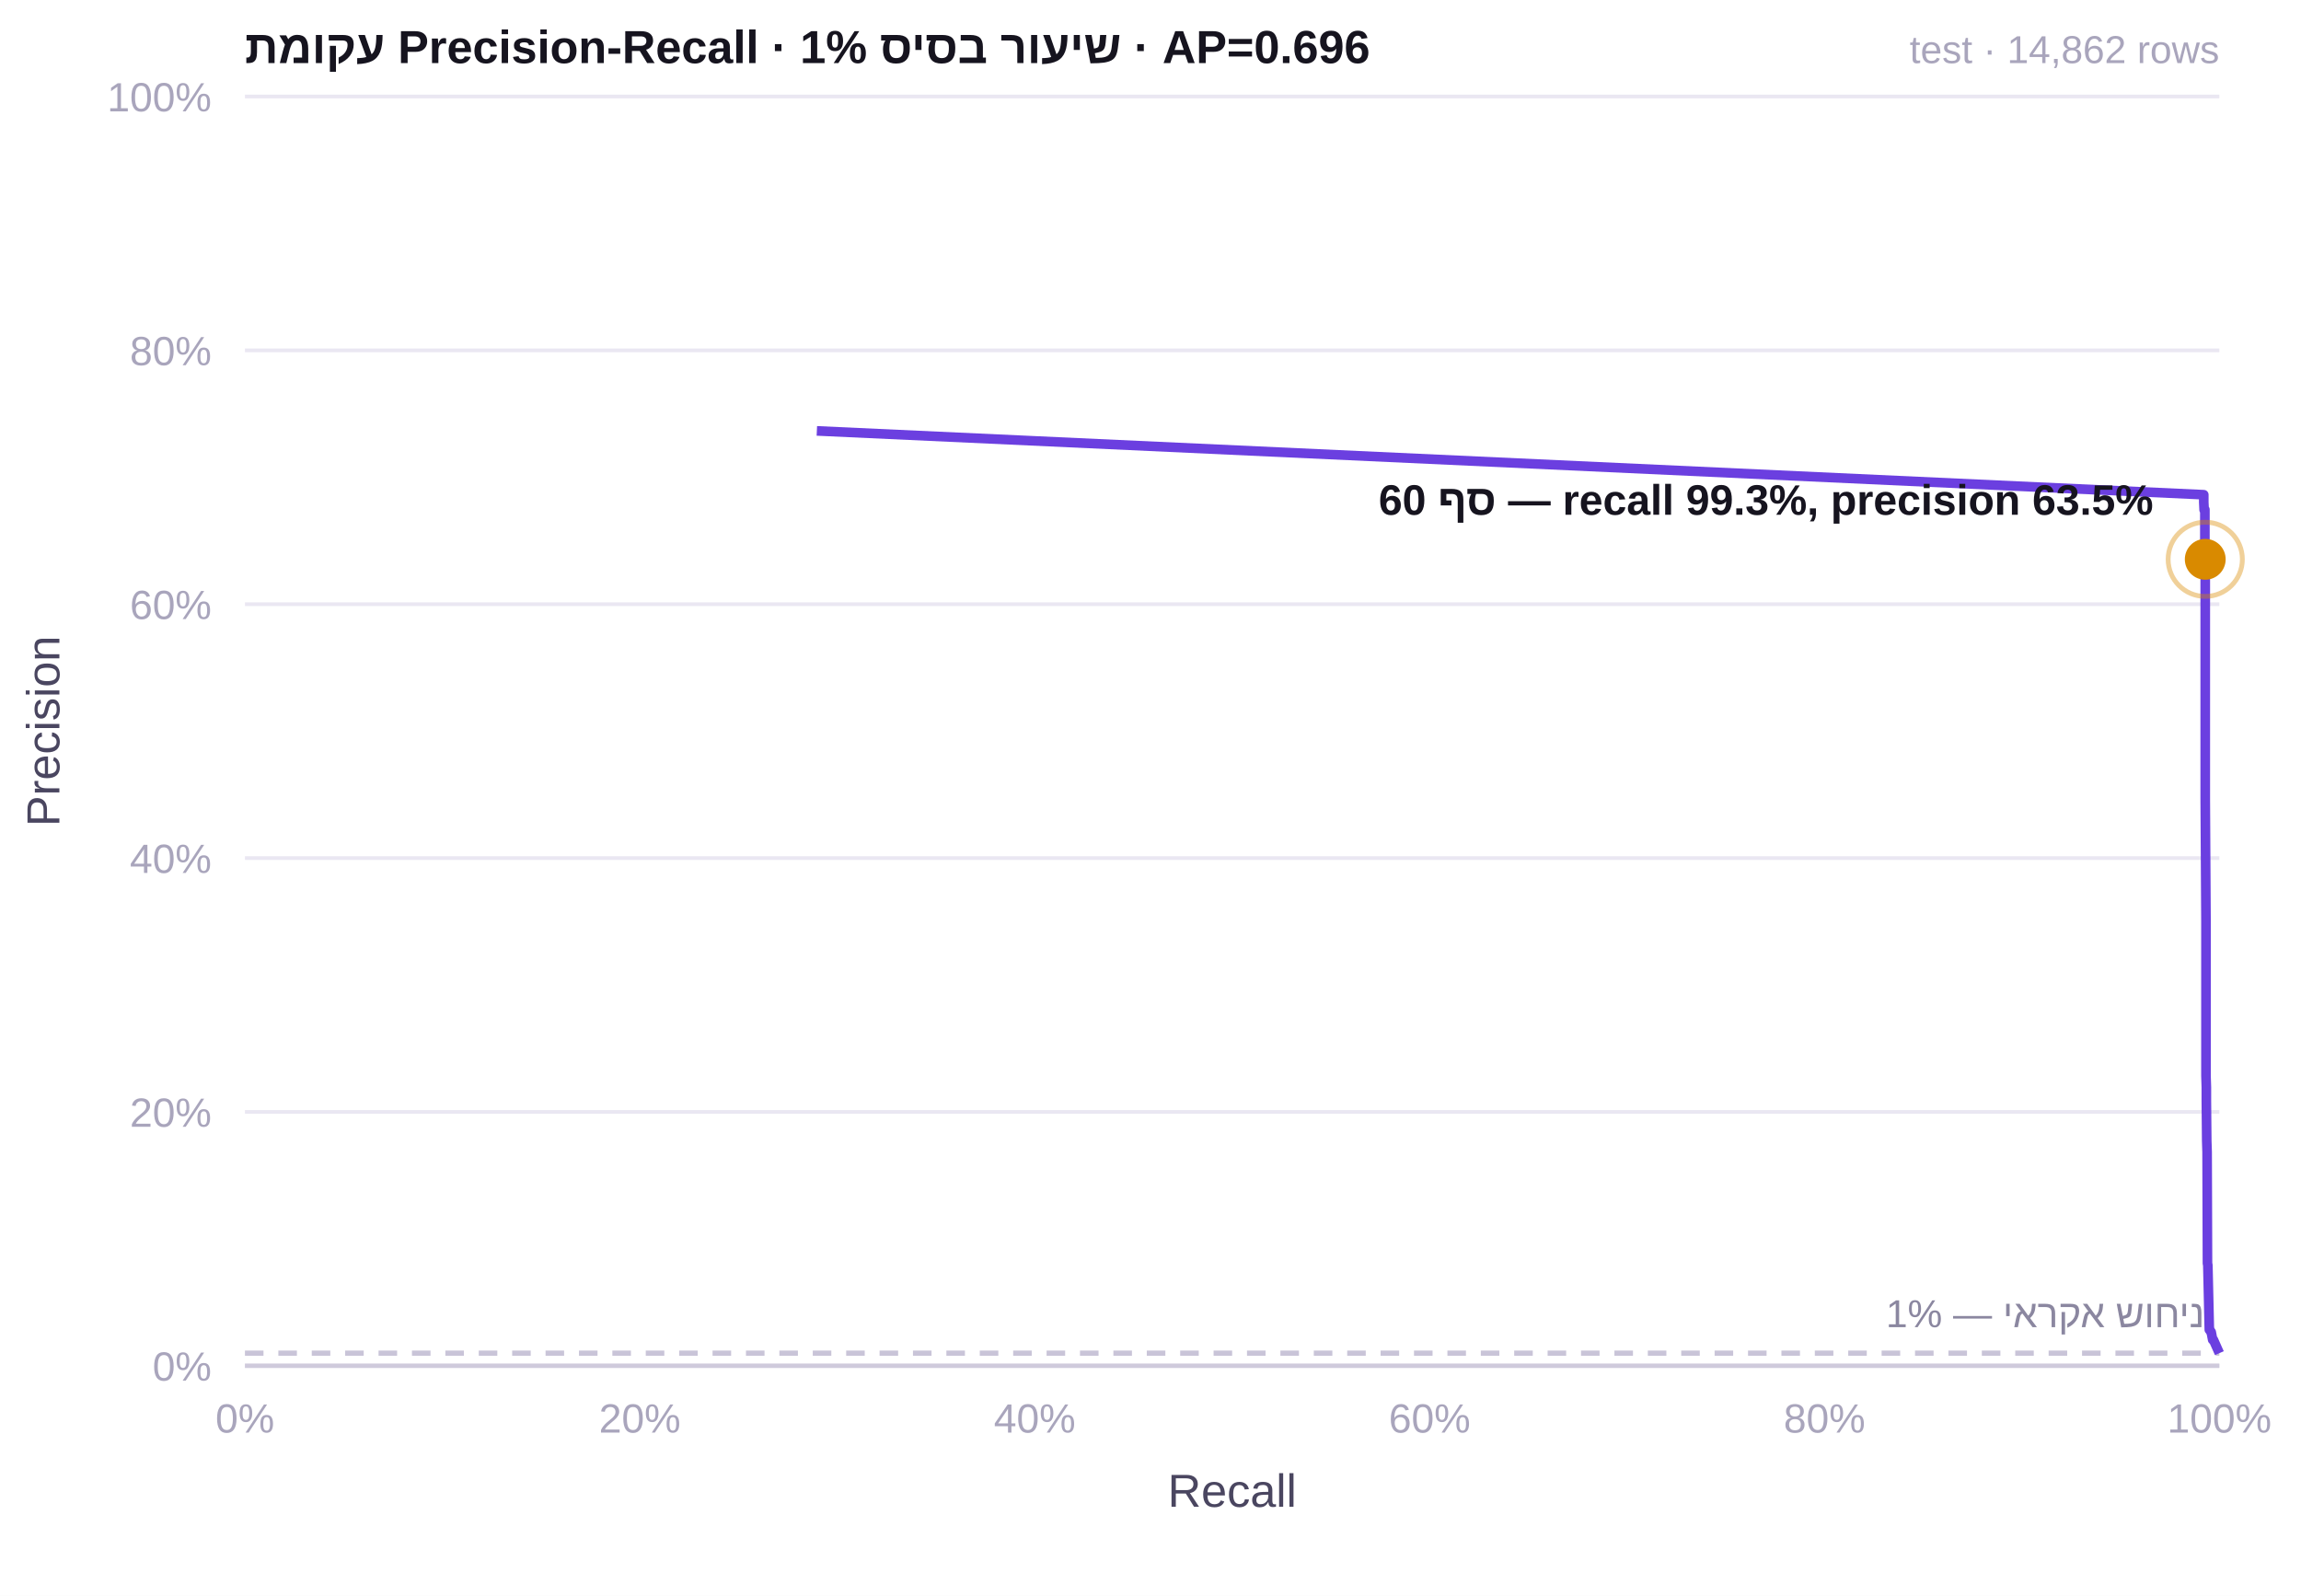
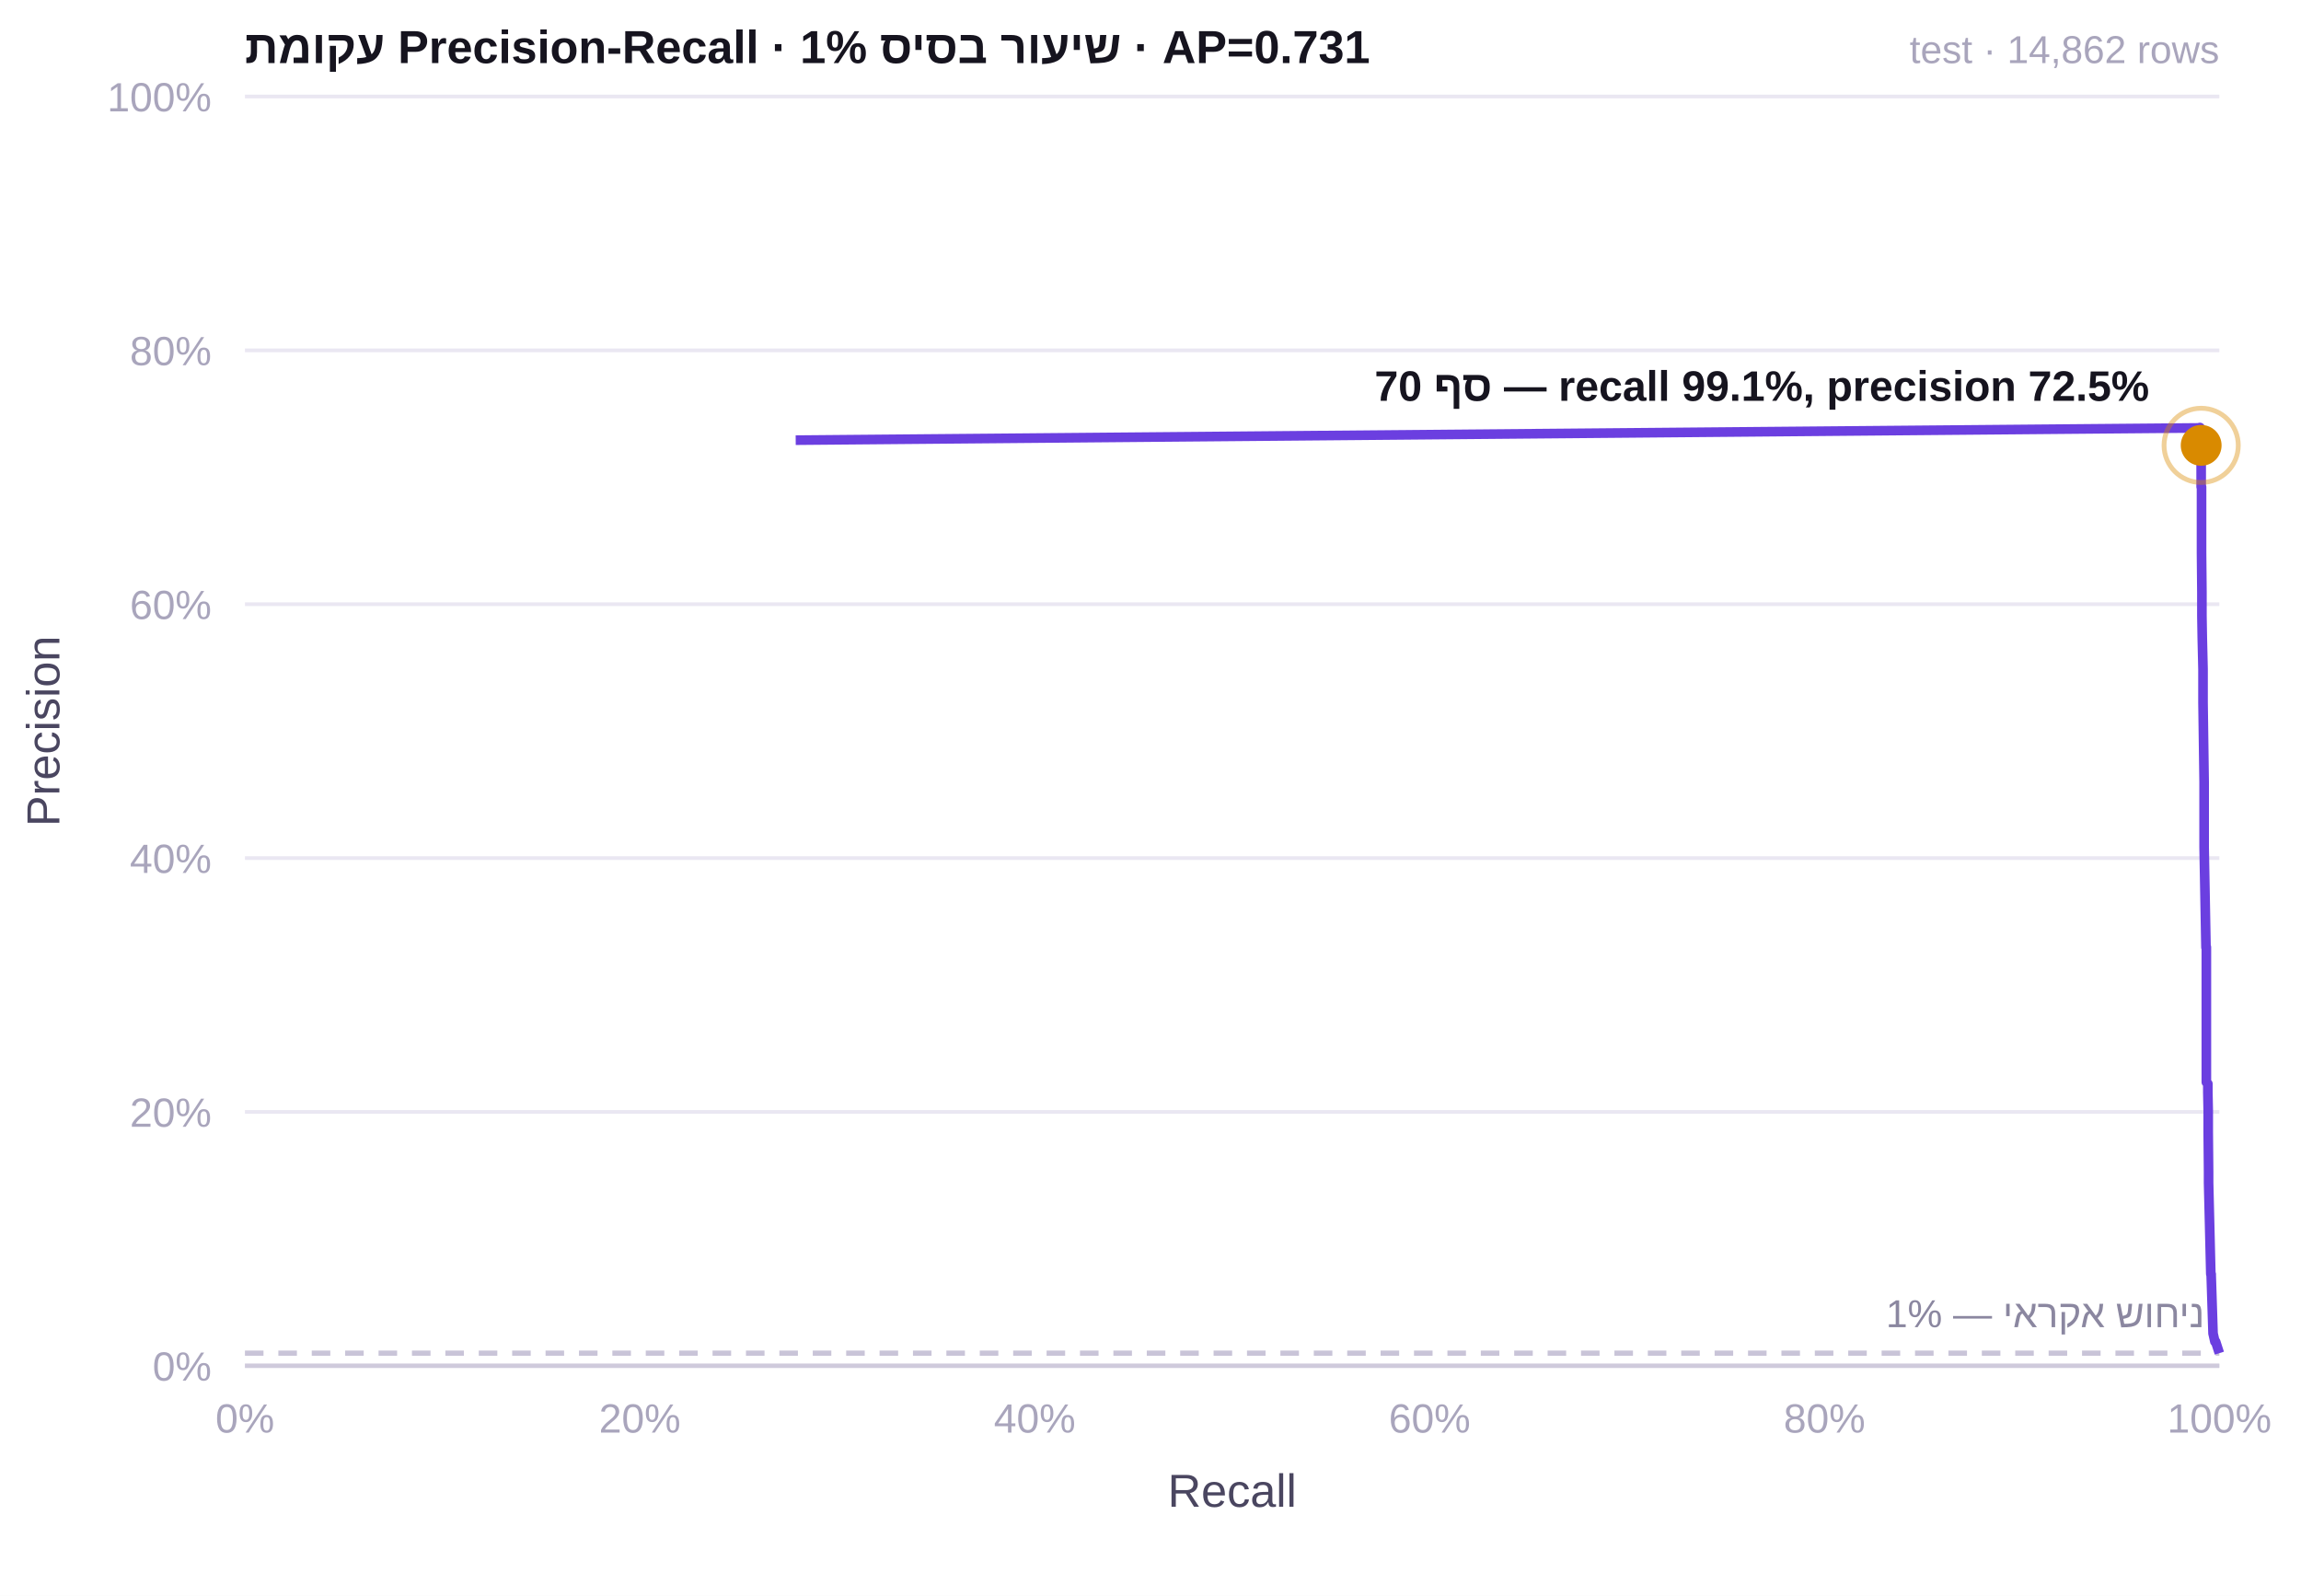
<svg xmlns="http://www.w3.org/2000/svg" width="620" height="430" viewBox="0 0 620 430" font-family="Arial, Helvetica, sans-serif">
  <rect width="620" height="430" fill="#ffffff" />
  <line x1="66" y1="368.0" x2="598" y2="368.0" stroke="#EAE7F2" stroke-width="1" />
  <text x="57" y="372.0" text-anchor="end" font-size="11" fill="#A9A5BC">0%</text>
  <text x="66.0" y="386" text-anchor="middle" font-size="11" fill="#A9A5BC">0%</text>
  <line x1="66" y1="299.6" x2="598" y2="299.6" stroke="#EAE7F2" stroke-width="1" />
  <text x="57" y="303.6" text-anchor="end" font-size="11" fill="#A9A5BC">20%</text>
  <text x="172.4" y="386" text-anchor="middle" font-size="11" fill="#A9A5BC">20%</text>
  <line x1="66" y1="231.2" x2="598" y2="231.2" stroke="#EAE7F2" stroke-width="1" />
  <text x="57" y="235.2" text-anchor="end" font-size="11" fill="#A9A5BC">40%</text>
  <text x="278.8" y="386" text-anchor="middle" font-size="11" fill="#A9A5BC">40%</text>
  <line x1="66" y1="162.8" x2="598" y2="162.8" stroke="#EAE7F2" stroke-width="1" />
  <text x="57" y="166.8" text-anchor="end" font-size="11" fill="#A9A5BC">60%</text>
  <text x="385.2" y="386" text-anchor="middle" font-size="11" fill="#A9A5BC">60%</text>
  <line x1="66" y1="94.4" x2="598" y2="94.4" stroke="#EAE7F2" stroke-width="1" />
  <text x="57" y="98.4" text-anchor="end" font-size="11" fill="#A9A5BC">80%</text>
  <text x="491.6" y="386" text-anchor="middle" font-size="11" fill="#A9A5BC">80%</text>
  <line x1="66" y1="26.0" x2="598" y2="26.0" stroke="#EAE7F2" stroke-width="1" />
  <text x="57" y="30.0" text-anchor="end" font-size="11" fill="#A9A5BC">100%</text>
  <text x="598.0" y="386" text-anchor="middle" font-size="11" fill="#A9A5BC">100%</text>
  <line x1="66" y1="364.6" x2="598" y2="364.6" stroke="#C9C4D8" stroke-width="1.4" stroke-dasharray="5 4" />
  <text x="594" y="357.6" text-anchor="end" font-size="10.5" fill="#8B87A0">ניחוש אקראי — 1%</text>
-   <path d="M220.1 116.1 L220.1 116.1 L593.8 133.3 L593.8 133.3 L593.8 135.3 L593.8 135.3 L593.9 137.4 L593.9 137.4 L593.9 137.4 L593.9 137.4 L593.9 137.4 L593.9 137.4 L594.0 137.4 L594.0 137.4 L594.1 137.3 L594.1 137.3 L594.1 137.3 L594.1 137.3 L594.1 137.3 L594.1 137.3 L594.1 137.3 L594.1 137.3 L594.1 137.3 L594.1 137.3 L594.1 137.3 L594.1 141.3 L594.1 141.3 L594.1 143.3 L594.1 143.3 L594.1 143.3 L594.1 145.2 L594.2 147.1 L594.2 148.9 L594.2 148.9 L594.2 148.9 L594.2 148.9 L594.2 148.9 L594.2 150.7 L594.2 150.7 L594.2 150.7 L594.2 150.7 L594.2 152.5 L594.2 152.5 L594.2 152.5 L594.2 152.5 L594.2 157.7 L594.2 159.4 L594.2 159.4 L594.2 161.0 L594.2 161.0 L594.2 161.0 L594.2 161.0 L594.2 161.0 L594.2 161.0 L594.2 162.6 L594.2 165.8 L594.2 167.3 L594.2 167.3 L594.2 174.7 L594.2 174.7 L594.2 174.7 L594.2 186.8 L594.2 204.8 L594.2 204.8 L594.2 204.8 L594.2 215.3 L594.4 248.1 L594.4 248.1 L594.4 248.6 L594.4 251.3 L594.4 286.2 L594.4 286.5 L594.4 289.9 L594.5 293.0 L594.5 293.0 L594.5 293.0 L594.5 296.7 L594.6 307.4 L594.6 307.4 L594.6 307.4 L594.7 310.4 L594.8 340.4 L594.8 340.4 L594.8 340.4 L594.9 340.9 L595.3 358.3 L595.3 358.3 L595.3 358.3 L595.5 358.4 L595.5 358.4 L595.5 358.4 L595.5 358.4 L595.7 358.9 L595.7 358.9 L595.8 358.9 L595.8 358.9 L596.2 361.0 L596.2 361.0 L596.3 361.0 L596.4 361.0 L598.0 364.6" fill="none" stroke="#6B3FE0" stroke-width="2.6" stroke-linejoin="round" />
-   <circle cx="594.2" cy="150.7" r="5.5" fill="#D98A00" />
-   <circle cx="594.2" cy="150.7" r="10" fill="none" stroke="#D98A00" stroke-width="1.3" opacity="0.4" />
-   <text x="580.2" y="138.7" text-anchor="end" font-size="11.5" fill="#16141F" font-weight="bold">סף 60 — recall 99.3%, precision 63.5%</text>
+   <path d="M214.4 118.6 L214.4 118.6 L592.5 115.3 L592.6 115.3 L592.7 115.2 L592.8 115.2 L592.8 117.7 L592.8 117.7 L592.8 117.7 L592.8 117.7 L592.8 117.6 L592.9 117.6 L592.9 117.6 L592.9 117.6 L592.9 117.6 L592.9 117.6 L592.9 117.6 L593.0 117.6 L593.0 117.6 L593.0 117.6 L593.0 117.6 L593.0 120.0 L593.0 120.0 L593.1 120.0 L593.1 120.0 L593.1 120.0 L593.1 120.0 L593.1 120.0 L593.1 120.0 L593.1 120.0 L593.1 120.0 L593.1 122.3 L593.1 124.6 L593.1 124.6 L593.1 124.6 L593.1 124.6 L593.1 124.6 L593.1 126.8 L593.1 126.8 L593.1 126.8 L593.1 126.8 L593.1 131.2 L593.1 131.2 L593.2 131.2 L593.2 131.2 L593.2 137.4 L593.2 141.4 L593.2 141.4 L593.2 143.4 L593.2 143.4 L593.2 149.0 L593.3 159.5 L593.3 161.1 L593.3 161.1 L593.3 161.1 L593.3 165.9 L593.4 171.9 L593.4 171.9 L593.4 171.9 L593.4 171.9 L593.6 180.3 L593.6 189.3 L593.9 210.7 L593.9 210.7 L593.9 210.7 L593.9 228.3 L594.4 255.3 L594.4 255.3 L594.5 255.2 L594.5 259.9 L594.5 291.6 L594.9 292.0 L594.9 294.4 L595.0 299.2 L595.0 299.2 L595.0 301.5 L595.0 305.0 L595.1 315.7 L595.1 315.7 L595.1 315.7 L595.1 318.7 L595.7 343.3 L595.8 343.3 L595.8 343.3 L595.8 343.7 L596.3 359.2 L596.3 359.2 L596.3 359.2 L596.3 359.3 L596.3 359.3 L596.3 359.3 L596.3 359.3 L596.4 359.7 L596.4 359.7 L596.4 359.7 L596.4 359.7 L596.8 361.5 L596.8 361.5 L596.9 361.5 L597.0 361.5 L598.0 364.6" fill="none" stroke="#6B3FE0" stroke-width="2.6" stroke-linejoin="round" />
+   <circle cx="593.1" cy="120.0" r="5.5" fill="#D98A00" />
+   <circle cx="593.1" cy="120.0" r="10" fill="none" stroke="#D98A00" stroke-width="1.3" opacity="0.4" />
+   <text x="579.1" y="108.0" text-anchor="end" font-size="11.5" fill="#16141F" font-weight="bold">סף 70 — recall 99.1%, precision 72.5%</text>
  <line x1="66" y1="368" x2="598" y2="368" stroke="#CFCADC" stroke-width="1.2" />
  <text x="332.0" y="406" text-anchor="middle" font-size="12.5" fill="#4A4660">Recall</text>
  <text transform="rotate(-90 16 197.0)" x="16" y="197.0" text-anchor="middle" font-size="12.5" fill="#4A4660">Precision</text>
-   <text x="66" y="17" font-size="12.5" fill="#16141F" font-weight="bold">עקומת Precision-Recall · שיעור בסיס 1% · AP=0.696</text>
+   <text x="66" y="17" font-size="12.5" fill="#16141F" font-weight="bold">עקומת Precision-Recall · שיעור בסיס 1% · AP=0.731</text>
  <text x="598" y="17" text-anchor="end" font-size="10.5" fill="#A9A5BC">test · 14,862 rows</text>
</svg>
